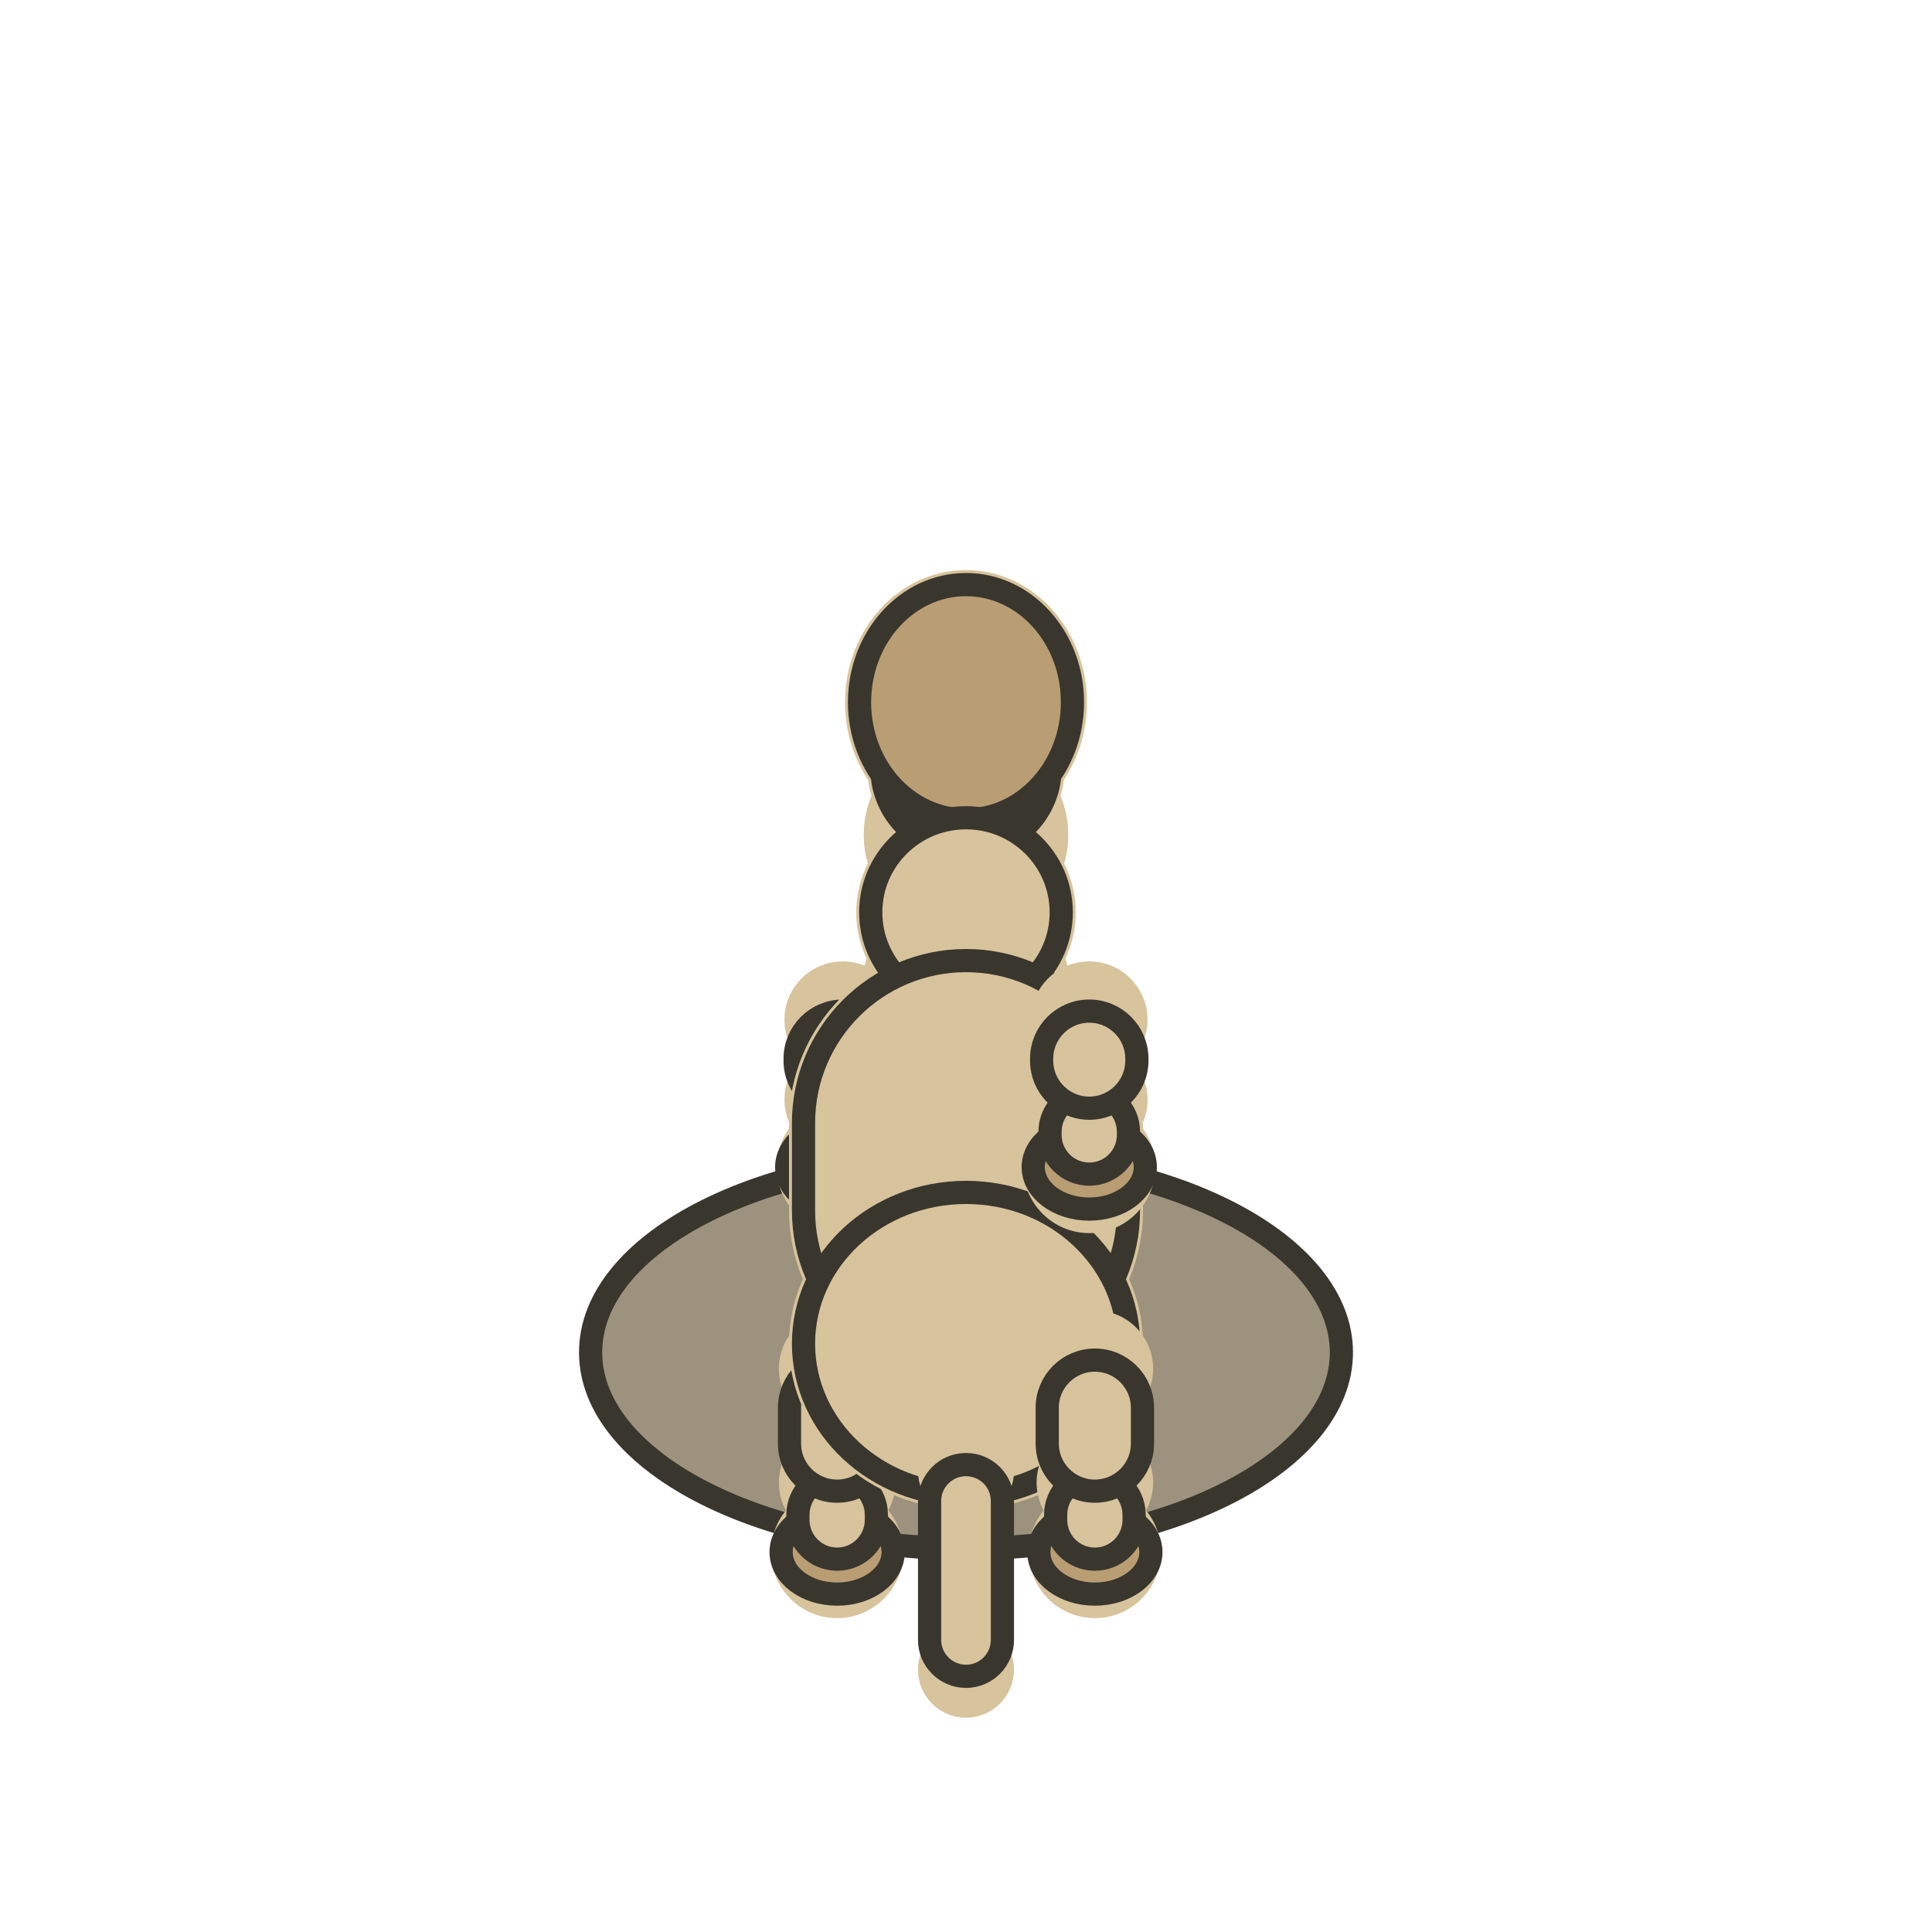
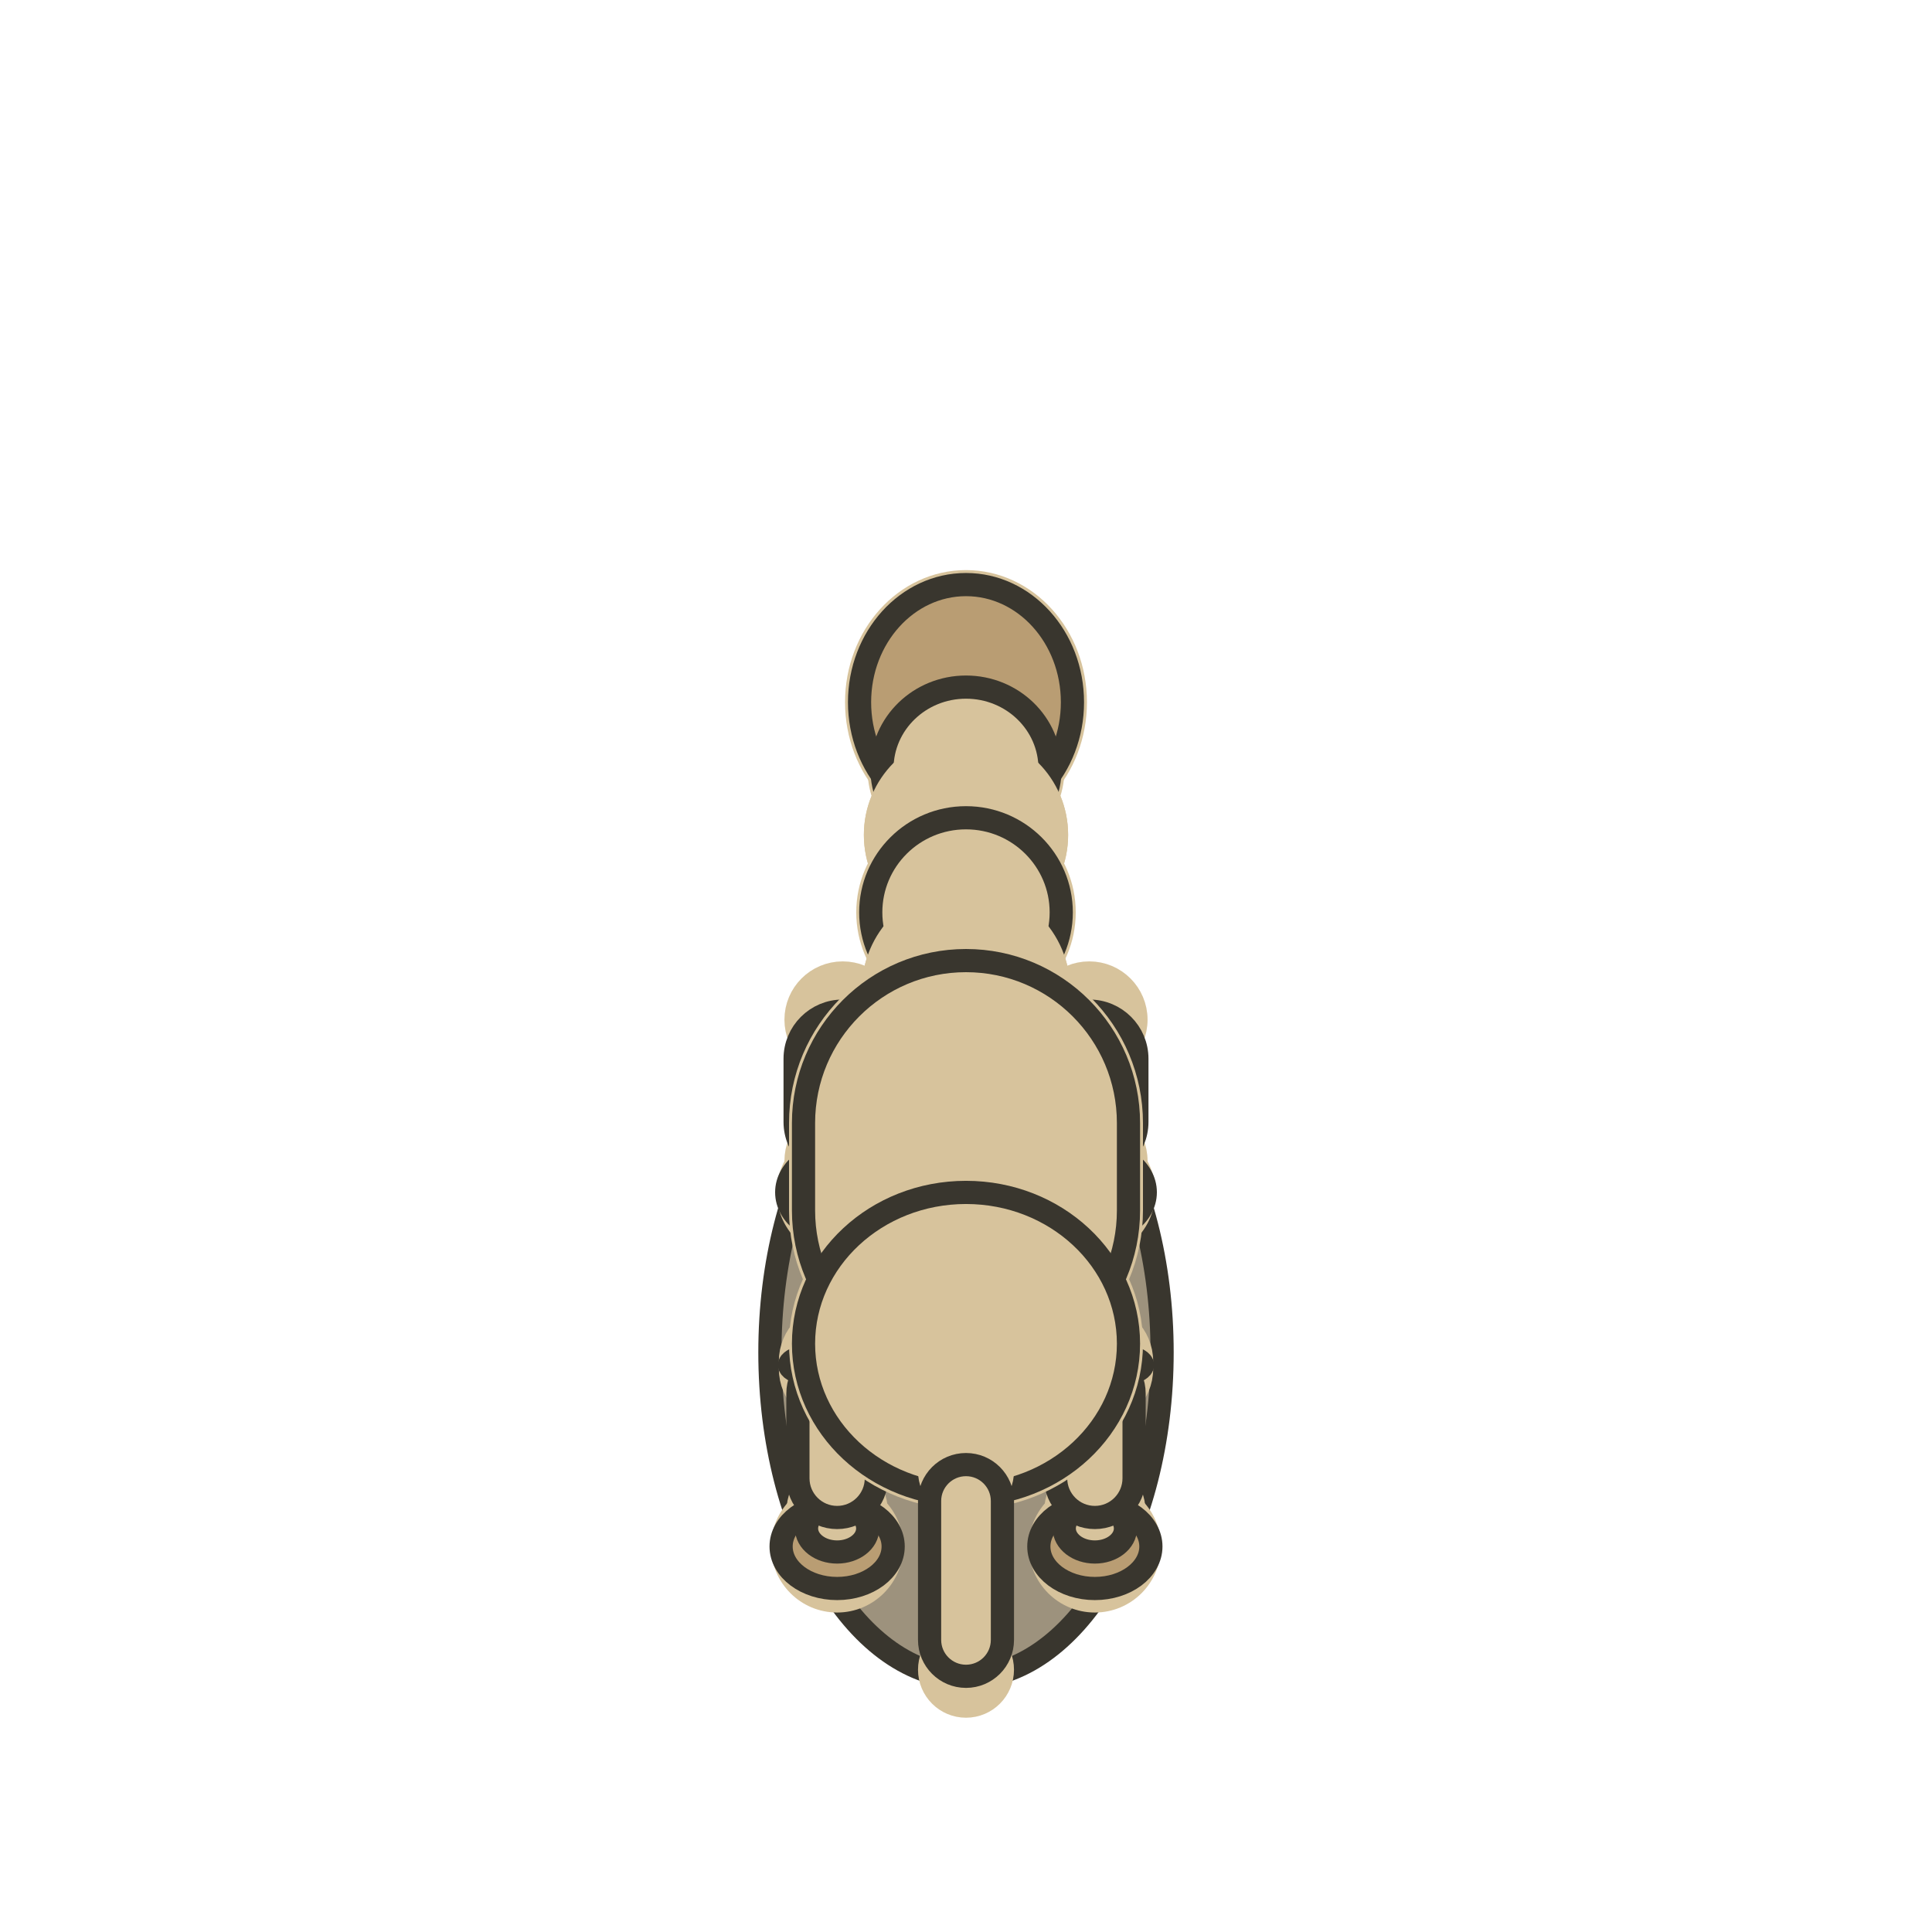
<svg xmlns="http://www.w3.org/2000/svg" viewBox="0 0 100 100">
  <style>.paperPlate{fill:#d7c39c;stroke:#39362e;stroke-width:1.2;vector-effect:non-scaling-stroke}.plateShade{fill:#b99d73}.paperPlate[data-palette-role="shadow"]{fill:#9d927d}.coreOccluderCell,.jointGasket{fill:#d7c39c;stroke:#d7c39c;stroke-width:1.5;vector-effect:non-scaling-stroke}.faceEye{fill:#fffdf7;stroke:#39362e;stroke-width:.8}.faceNose,.wingMembrane{fill:#b99d73;stroke:#39362e;stroke-width:.8;stroke-linejoin:round}</style>
  <g id="groundShadowGroup" data-compositing-group="ground shadow">
-     <ellipse id="castShadow" class="paperPlate" data-palette-role="shadow" cx="50" cy="70" rx="19.43" ry="10.15" />
+     <ellipse id="castShadow" class="paperPlate" data-palette-role="shadow" cx="0" cy="0" rx="19.43" ry="10.15" transform="matrix(0 -0.8660254 1 0 50 70)" />
  </g>
  <g id="cameraFarAppendagesGroup" data-compositing-group="camera-far appendages">
-     <circle id="farFrontPawGasket" class="jointGasket" data-palette-role="base" cx="43.62" cy="60.407" r="2.668" />
-     <circle id="farRearPawGasket" class="jointGasket" data-palette-role="base" cx="43.33" cy="80.336" r="2.668" />
-     <circle id="farFrontKneeGasket" class="jointGasket" data-palette-role="base" cx="43.62" cy="56.917" r="2.268" />
-     <circle id="farRearKneeGasket" class="jointGasket" data-palette-role="base" cx="43.33" cy="76.739" r="2.268" />
+     <circle id="farFrontPawGasket" class="jointGasket" data-palette-role="base" cx="43.62" cy="61.712" r="2.668" />
+     <circle id="nearFrontPawGasket" class="jointGasket" data-palette-role="base" cx="56.38" cy="61.712" r="2.668" />
+     <circle id="farRearPawGasket" class="jointGasket" data-palette-role="base" cx="43.33" cy="80.046" r="2.668" />
+     <circle id="nearRearPawGasket" class="jointGasket" data-palette-role="base" cx="56.67" cy="80.046" r="2.668" />
+     <circle id="farFrontKneeGasket" class="jointGasket" data-palette-role="base" cx="43.62" cy="60.091" r="2.268" />
+     <circle id="nearFrontKneeGasket" class="jointGasket" data-palette-role="base" cx="56.38" cy="60.091" r="2.268" />
+     <circle id="farRearHockGasket" class="jointGasket" data-palette-role="base" cx="43.33" cy="78.179" r="1.868" />
+     <circle id="nearRearHockGasket" class="jointGasket" data-palette-role="base" cx="56.67" cy="78.179" r="1.868" />
+     <circle id="farRearKneeGasket" class="jointGasket" data-palette-role="base" cx="43.33" cy="70.463" r="2.268" />
+     <circle id="nearRearKneeGasket" class="jointGasket" data-palette-role="base" cx="56.67" cy="70.463" r="2.268" />
    <circle id="farFrontHipGasket" class="jointGasket" data-palette-role="base" cx="43.62" cy="52.779" r="2.268" />
+     <circle id="nearFrontHipGasket" class="jointGasket" data-palette-role="base" cx="56.38" cy="52.779" r="2.268" />
    <circle id="farRearHipGasket" class="jointGasket" data-palette-role="base" cx="43.33" cy="70.844" r="2.268" />
-     <ellipse id="farFrontPawPlate" class="paperPlate plateShade" data-palette-role="hoof" cx="43.62" cy="60.407" rx="2.9" ry="2.175" />
-     <rect id="farFrontLowerPlate" class="paperPlate" data-palette-role="base" x="43.255" y="54.887" width="4.221" height="4.06" rx="2.03" transform="rotate(90 43.62 56.91673)" />
-     <ellipse id="farRearPawPlate" class="paperPlate plateShade" data-palette-role="hoof" cx="43.33" cy="80.336" rx="2.9" ry="2.175" />
-     <rect id="farRearLowerPlate" class="paperPlate" data-palette-role="base" x="42.965" y="74.709" width="4.327" height="4.06" rx="2.03" transform="rotate(90 43.33 76.73934)" />
-     <rect id="farFrontUpperPlate" class="paperPlate" data-palette-role="base" x="43.176" y="50.314" width="5.025" height="4.93" rx="2.465" transform="rotate(90 43.62 52.77902)" />
-     <rect id="farRearUpperPlate" class="paperPlate" data-palette-role="base" x="42.886" y="68.379" width="6.783" height="4.93" rx="2.465" transform="rotate(90 43.33 70.8436)" />
+     <circle id="nearRearHipGasket" class="jointGasket" data-palette-role="base" cx="56.67" cy="70.844" r="2.268" />
+     <ellipse id="farFrontPawPlate" class="paperPlate plateShade" data-palette-role="hoof" cx="43.62" cy="61.712" rx="2.9" ry="2.175" />
+     <ellipse id="nearFrontPawPlate" class="paperPlate plateShade" data-palette-role="hoof" cx="56.38" cy="61.712" rx="2.9" ry="2.175" />
+     <rect id="farFrontLowerPlate" class="paperPlate" data-palette-role="base" x="43.255" y="58.061" width="2.352" height="4.06" rx="2.03" transform="rotate(90 43.62 60.09106)" />
+     <rect id="nearFrontLowerPlate" class="paperPlate" data-palette-role="base" x="56.015" y="58.061" width="2.352" height="4.06" rx="2.03" transform="rotate(90 56.38 60.09106)" />
+     <ellipse id="farRearPawPlate" class="paperPlate plateShade" data-palette-role="hoof" cx="43.33" cy="80.046" rx="2.9" ry="2.175" />
+     <ellipse id="nearRearPawPlate" class="paperPlate plateShade" data-palette-role="hoof" cx="56.67" cy="80.046" rx="2.9" ry="2.175" />
+     <rect id="farRearPasternPlate" class="paperPlate" data-palette-role="base" x="43.045" y="76.596" width="2.437" height="3.167" rx="1.583" transform="rotate(90 43.33 78.17929)" />
+     <rect id="nearRearPasternPlate" class="paperPlate" data-palette-role="base" x="56.385" y="76.596" width="2.437" height="3.167" rx="1.583" transform="rotate(90 56.67 78.17929)" />
+     <rect id="farFrontUpperPlate" class="paperPlate" data-palette-role="base" x="43.176" y="50.314" width="8.199" height="4.93" rx="2.465" transform="rotate(90 43.62 52.77902)" />
+     <rect id="nearFrontUpperPlate" class="paperPlate" data-palette-role="base" x="55.936" y="50.314" width="8.199" height="4.93" rx="2.465" transform="rotate(90 56.38 52.77902)" />
+     <rect id="farRearLowerPlate" class="paperPlate" data-palette-role="base" x="42.965" y="68.433" width="8.447" height="4.06" rx="2.03" transform="rotate(90 43.33 70.46295)" />
+     <rect id="nearRearLowerPlate" class="paperPlate" data-palette-role="base" x="56.305" y="68.433" width="8.447" height="4.06" rx="2.03" transform="rotate(90 56.67 70.46295)" />
+     <rect id="farRearUpperPlate" class="paperPlate" data-palette-role="base" x="42.886" y="68.379" width="1.268" height="4.93" rx="2.465" transform="rotate(-90 43.33 70.8436)" />
+     <rect id="nearRearUpperPlate" class="paperPlate" data-palette-role="base" x="56.226" y="68.379" width="1.268" height="4.93" rx="2.465" transform="rotate(-90 56.67 70.8436)" />
  </g>
  <g id="opaqueCoreOccluderGroup" data-compositing-group="opaque core occluder">
    <g id="coreOccluder" data-palette-role="base" data-geometry="opaque-union">
      <rect id="torsoPlateOccluderCell" class="coreOccluderCell" data-palette-role="base" x="48.486" y="61.139" width="21.343" height="16.82" rx="8.41" transform="rotate(-90 50 69.54901)" />
      <ellipse id="pelvisPlateOccluderCell" class="coreOccluderCell" data-palette-role="base" cx="50" cy="69.549" rx="8.41" ry="7.83" />
      <rect id="neckPlateOccluderCell" class="coreOccluderCell" data-palette-role="base" x="49.113" y="46.303" width="9.793" height="9.86" rx="4.93" transform="rotate(-90 50 51.23328)" />
      <rect id="headConnectorPlateOccluderCell" class="coreOccluderCell" data-palette-role="base" x="49.217" y="38.865" width="8.433" height="8.7" rx="4.35" transform="rotate(-90 50 43.2146)" />
      <ellipse id="headPlateOccluderCell" class="coreOccluderCell" data-palette-role="base" cx="50" cy="36.348" rx="5.51" ry="6.09" />
      <circle id="pelvisGasketOccluderCell" class="coreOccluderCell" data-palette-role="base" cx="50" cy="69.549" r="4.64" />
      <circle id="chestGasketOccluderCell" class="coreOccluderCell" data-palette-role="base" cx="50" cy="51.233" r="4.64" />
      <circle id="neckGasketOccluderCell" class="coreOccluderCell" data-palette-role="base" cx="50" cy="43.215" r="4.536" />
      <circle id="headGasketOccluderCell" class="coreOccluderCell" data-palette-role="base" cx="50" cy="36.348" r="4.64" />
    </g>
  </g>
  <g id="coreSurfaceGroup" data-compositing-group="core surface plates">
    <circle id="headGasket" class="jointGasket" data-palette-role="secondary" cx="50" cy="36.348" r="4.64" />
+     <ellipse id="headPlate" class="paperPlate plateShade" data-palette-role="secondary" cx="50" cy="36.348" rx="5.51" ry="6.09" />
+     <rect id="headConnectorPlate" class="paperPlate" data-palette-role="base" x="49.217" y="38.865" width="8.433" height="8.7" rx="4.35" transform="rotate(-90 50 43.2146)" />
    <circle id="neckGasket" class="jointGasket" data-palette-role="base" cx="50" cy="43.215" r="4.536" />
+     <rect id="neckPlate" class="paperPlate" data-palette-role="base" x="49.113" y="46.303" width="9.793" height="9.86" rx="4.93" transform="rotate(-90 50 51.23328)" />
    <circle id="chestGasket" class="jointGasket" data-palette-role="base" cx="50" cy="51.233" r="4.64" />
+     <rect id="torsoPlate" class="paperPlate" data-palette-role="base" x="48.486" y="61.139" width="21.343" height="16.82" rx="8.41" transform="rotate(-90 50 69.54901)" />
    <circle id="pelvisGasket" class="jointGasket" data-palette-role="base" cx="50" cy="69.549" r="4.64" />
-     <rect id="headConnectorPlate" class="paperPlate" data-palette-role="base" x="49.217" y="38.865" width="8.433" height="8.7" rx="4.35" transform="rotate(-90 50 43.2146)" />
-     <ellipse id="headPlate" class="paperPlate plateShade" data-palette-role="secondary" cx="50" cy="36.348" rx="5.51" ry="6.09" />
-     <rect id="neckPlate" class="paperPlate" data-palette-role="base" x="49.113" y="46.303" width="9.793" height="9.86" rx="4.93" transform="rotate(-90 50 51.23328)" />
-     <rect id="torsoPlate" class="paperPlate" data-palette-role="base" x="48.486" y="61.139" width="21.343" height="16.82" rx="8.41" transform="rotate(-90 50 69.54901)" />
    <ellipse id="pelvisPlate" class="paperPlate " data-palette-role="base" cx="50" cy="69.549" rx="8.41" ry="7.83" />
  </g>
  <g id="cameraNearAppendagesGroup" data-compositing-group="camera-near appendages">
-     <circle id="nearFrontPawGasket" class="jointGasket" data-palette-role="base" cx="56.38" cy="60.407" r="2.668" />
-     <circle id="nearRearPawGasket" class="jointGasket" data-palette-role="base" cx="56.67" cy="80.336" r="2.668" />
-     <circle id="nearFrontKneeGasket" class="jointGasket" data-palette-role="base" cx="56.38" cy="56.917" r="2.268" />
-     <circle id="nearRearKneeGasket" class="jointGasket" data-palette-role="base" cx="56.67" cy="76.739" r="2.268" />
-     <circle id="nearFrontHipGasket" class="jointGasket" data-palette-role="base" cx="56.38" cy="52.779" r="2.268" />
-     <circle id="nearRearHipGasket" class="jointGasket" data-palette-role="base" cx="56.67" cy="70.844" r="2.268" />
    <circle id="tailBaseGasket" class="jointGasket" data-palette-role="secondary" cx="50" cy="76.146" r="1.734" />
    <circle id="tailTipGasket" class="jointGasket" data-palette-role="secondary" cx="50" cy="86.425" r="1.734" />
-     <ellipse id="nearFrontPawPlate" class="paperPlate plateShade" data-palette-role="hoof" cx="56.38" cy="60.407" rx="2.9" ry="2.175" />
-     <rect id="nearFrontLowerPlate" class="paperPlate" data-palette-role="base" x="56.015" y="54.887" width="4.221" height="4.06" rx="2.03" transform="rotate(90 56.38 56.91673)" />
-     <ellipse id="nearRearPawPlate" class="paperPlate plateShade" data-palette-role="hoof" cx="56.67" cy="80.336" rx="2.9" ry="2.175" />
-     <rect id="nearRearLowerPlate" class="paperPlate" data-palette-role="base" x="56.305" y="74.709" width="4.327" height="4.06" rx="2.03" transform="rotate(90 56.67 76.73934)" />
-     <rect id="nearFrontUpperPlate" class="paperPlate" data-palette-role="base" x="55.936" y="50.314" width="5.025" height="4.93" rx="2.465" transform="rotate(90 56.38 52.77902)" />
-     <rect id="nearRearUpperPlate" class="paperPlate" data-palette-role="base" x="56.226" y="68.379" width="6.783" height="4.93" rx="2.465" transform="rotate(90 56.67 70.8436)" />
    <rect id="tailPlate" class="paperPlate" data-palette-role="secondary" x="49.661" y="74.261" width="10.958" height="3.77" rx="1.885" transform="rotate(90 50 76.14614)" />
  </g>
  <g id="detailsGroup" data-compositing-group="paint/details/accessories" />
</svg>
